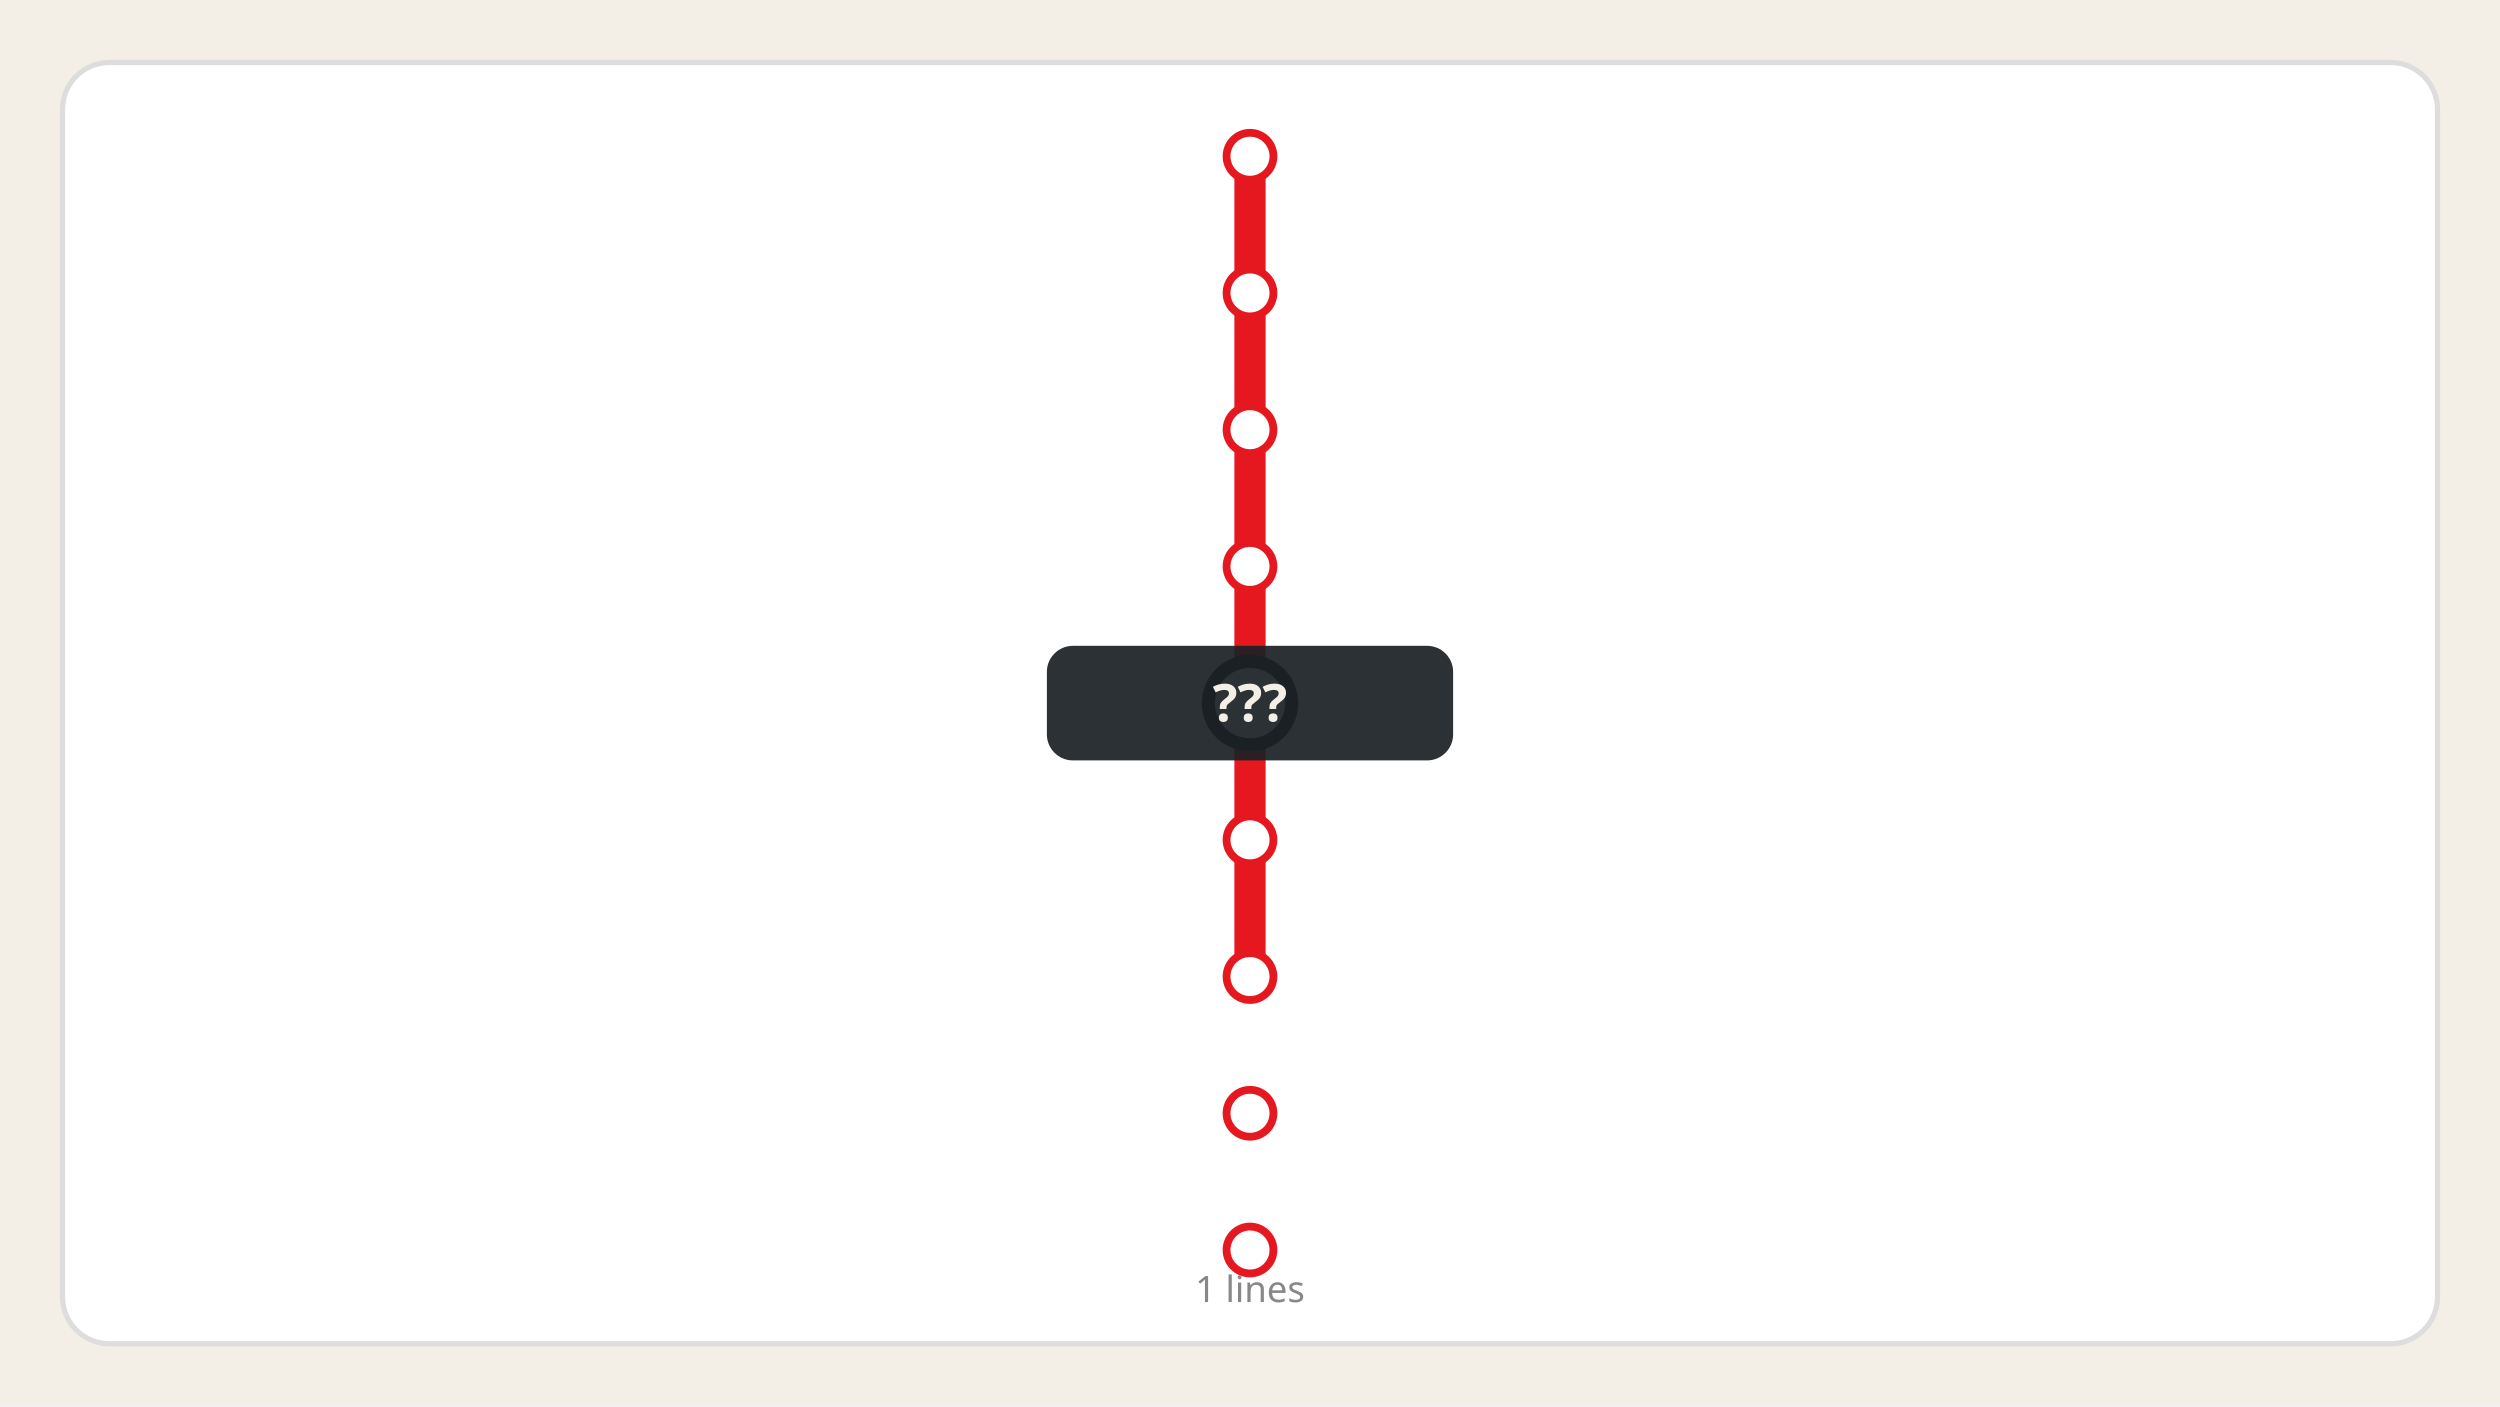
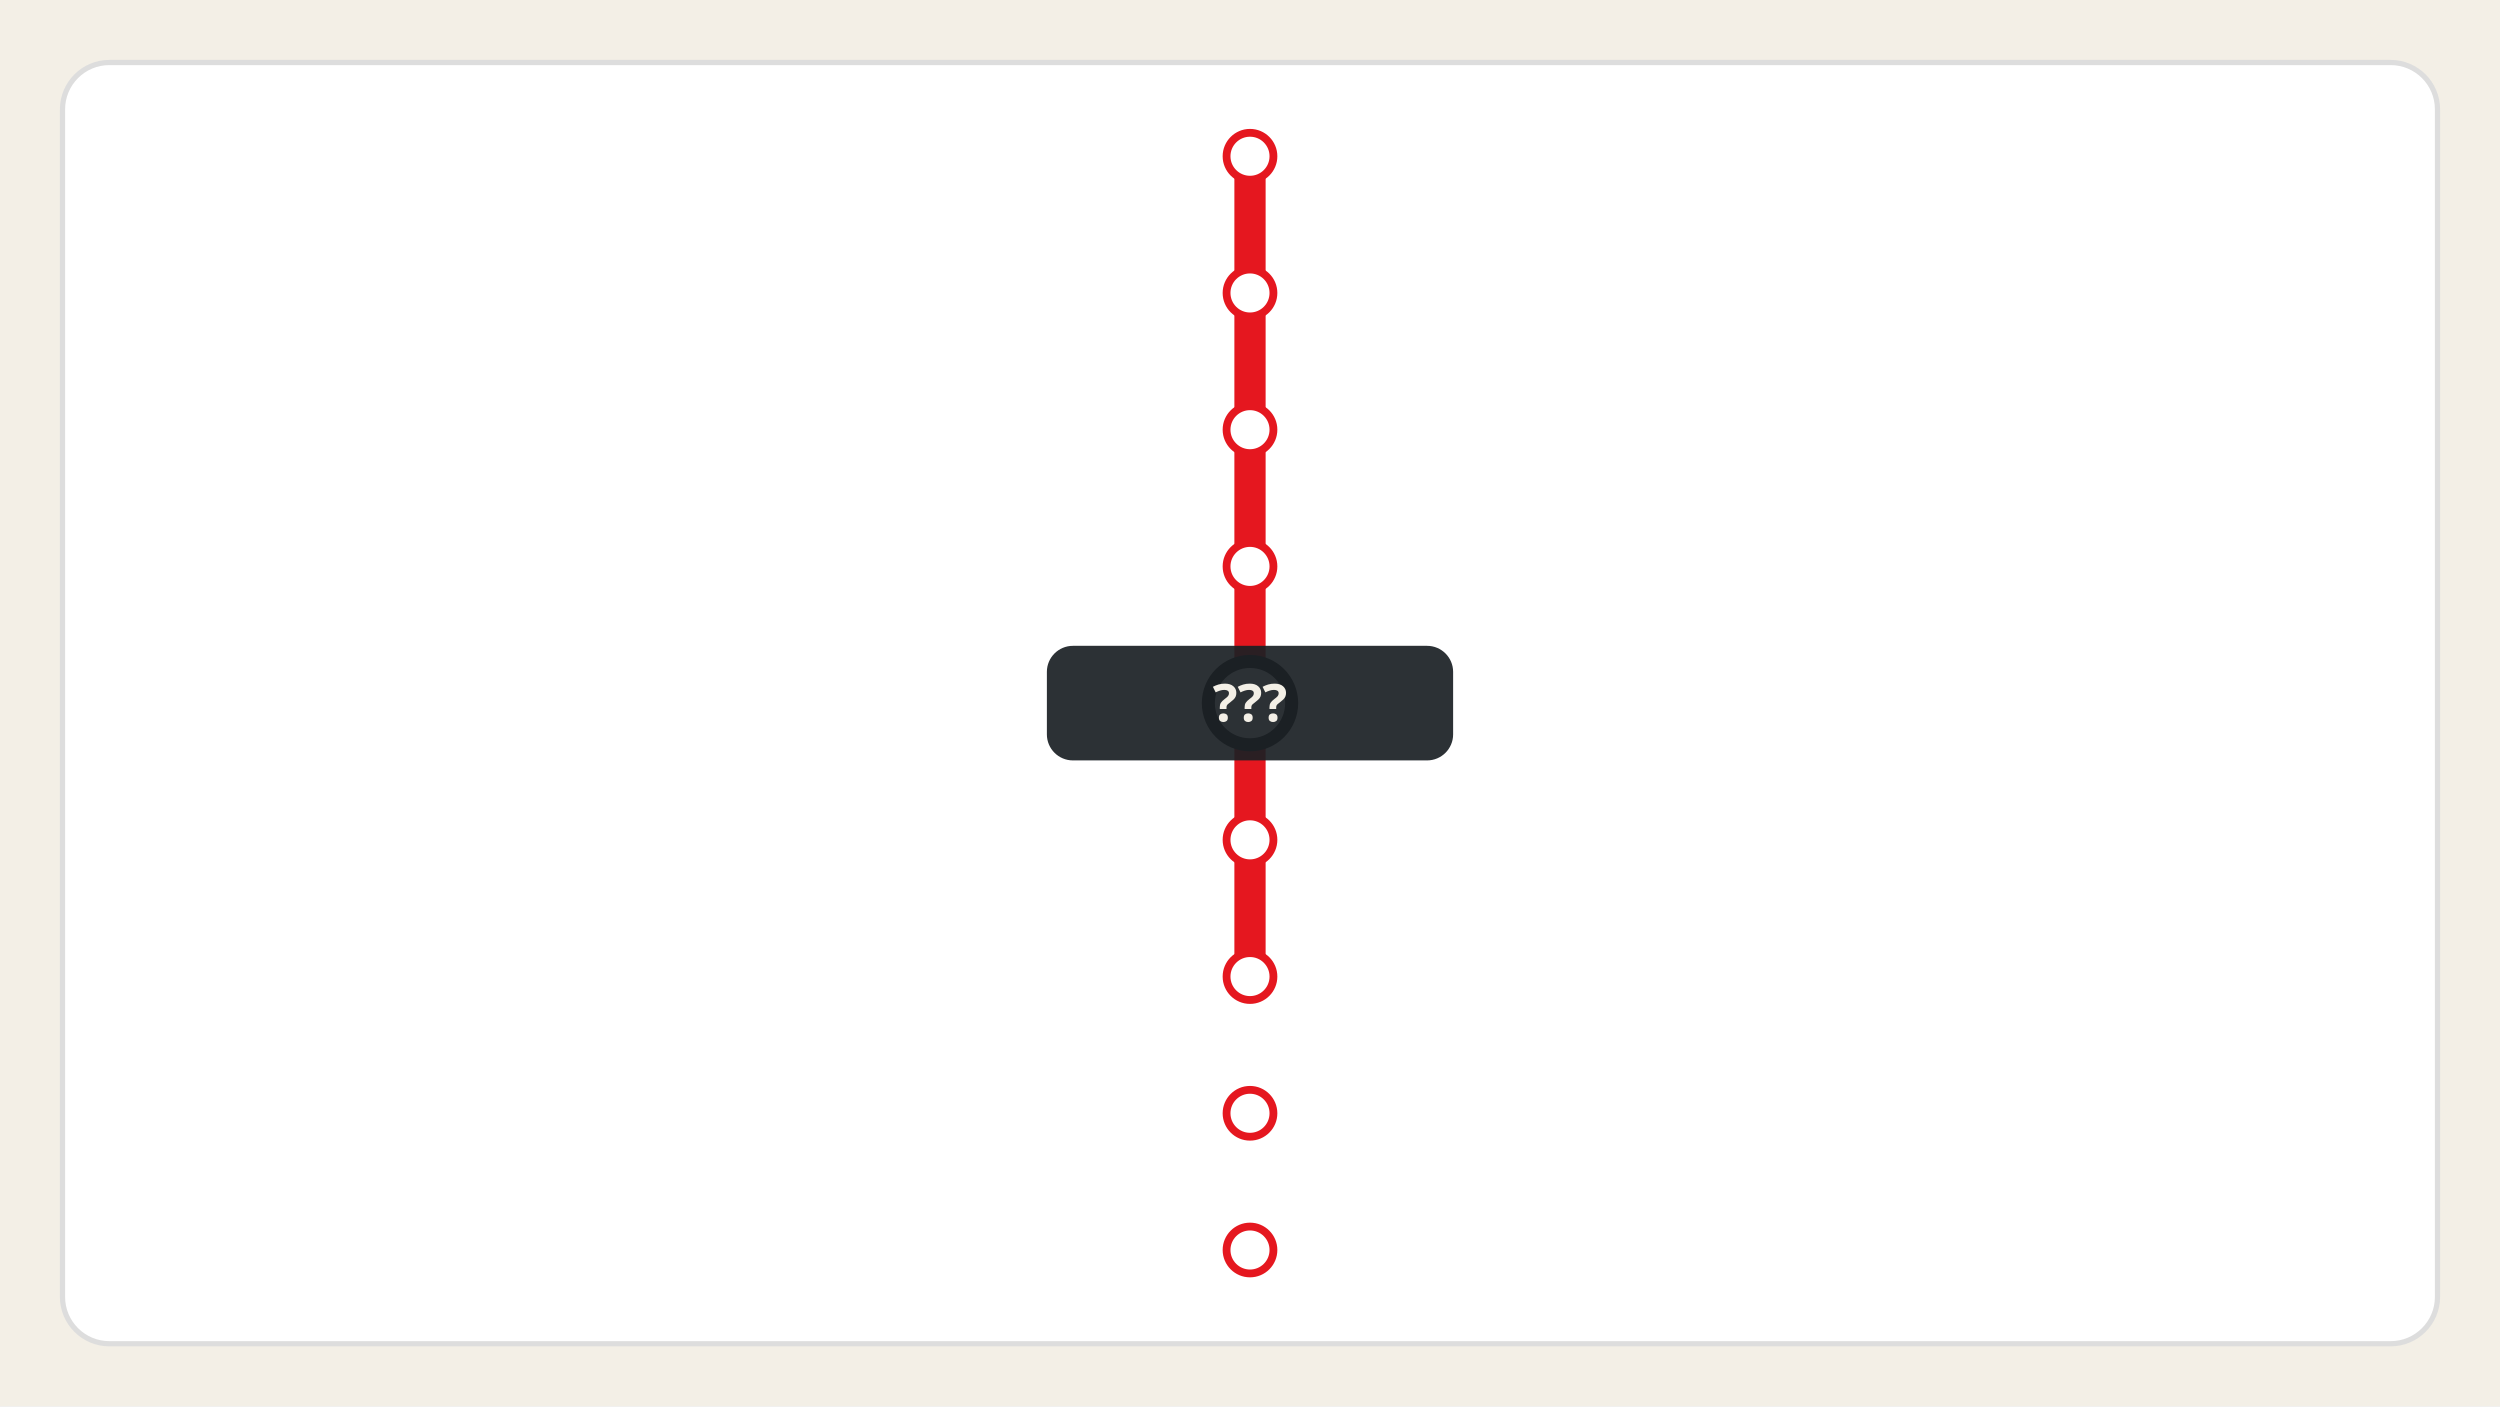
<svg xmlns="http://www.w3.org/2000/svg" width="960" height="540" viewBox="0 0 960 540">
  <rect width="960" height="540" fill="#f3efe6" />
  <rect x="24" y="24" width="912" height="492" rx="18" fill="#fff" stroke="#ddd" stroke-width="2" />
  <line x1="480.0" y1="375.0" x2="480.0" y2="60.0" stroke="#E5171F" stroke-width="12" stroke-linecap="round" />
  <circle cx="480.0" cy="480.0" r="9" fill="#fff" stroke="#E5171F" stroke-width="3" />
  <circle cx="480.0" cy="427.5" r="9" fill="#fff" stroke="#E5171F" stroke-width="3" />
  <circle cx="480.0" cy="375.0" r="9" fill="#fff" stroke="#E5171F" stroke-width="3" />
  <circle cx="480.0" cy="322.5" r="9" fill="#fff" stroke="#E5171F" stroke-width="3" />
  <circle cx="480.0" cy="217.5" r="9" fill="#fff" stroke="#E5171F" stroke-width="3" />
  <circle cx="480.0" cy="165.0" r="9" fill="#fff" stroke="#E5171F" stroke-width="3" />
  <circle cx="480.0" cy="112.5" r="9" fill="#fff" stroke="#E5171F" stroke-width="3" />
  <circle cx="480.0" cy="60.0" r="9" fill="#fff" stroke="#E5171F" stroke-width="3" />
  <circle cx="480" cy="270" r="16" fill="#fff" stroke="#222" stroke-width="5" />
  <rect x="402" y="248" width="156" height="44" rx="10" fill="#1a1f24" opacity="0.92" />
  <text x="480" y="277" text-anchor="middle" font-family="sans-serif" font-size="20" font-weight="700" fill="#f3efe6">???</text>
-   <text x="480" y="500" text-anchor="middle" font-family="sans-serif" font-size="14" fill="#888">1 lines</text>
</svg>
